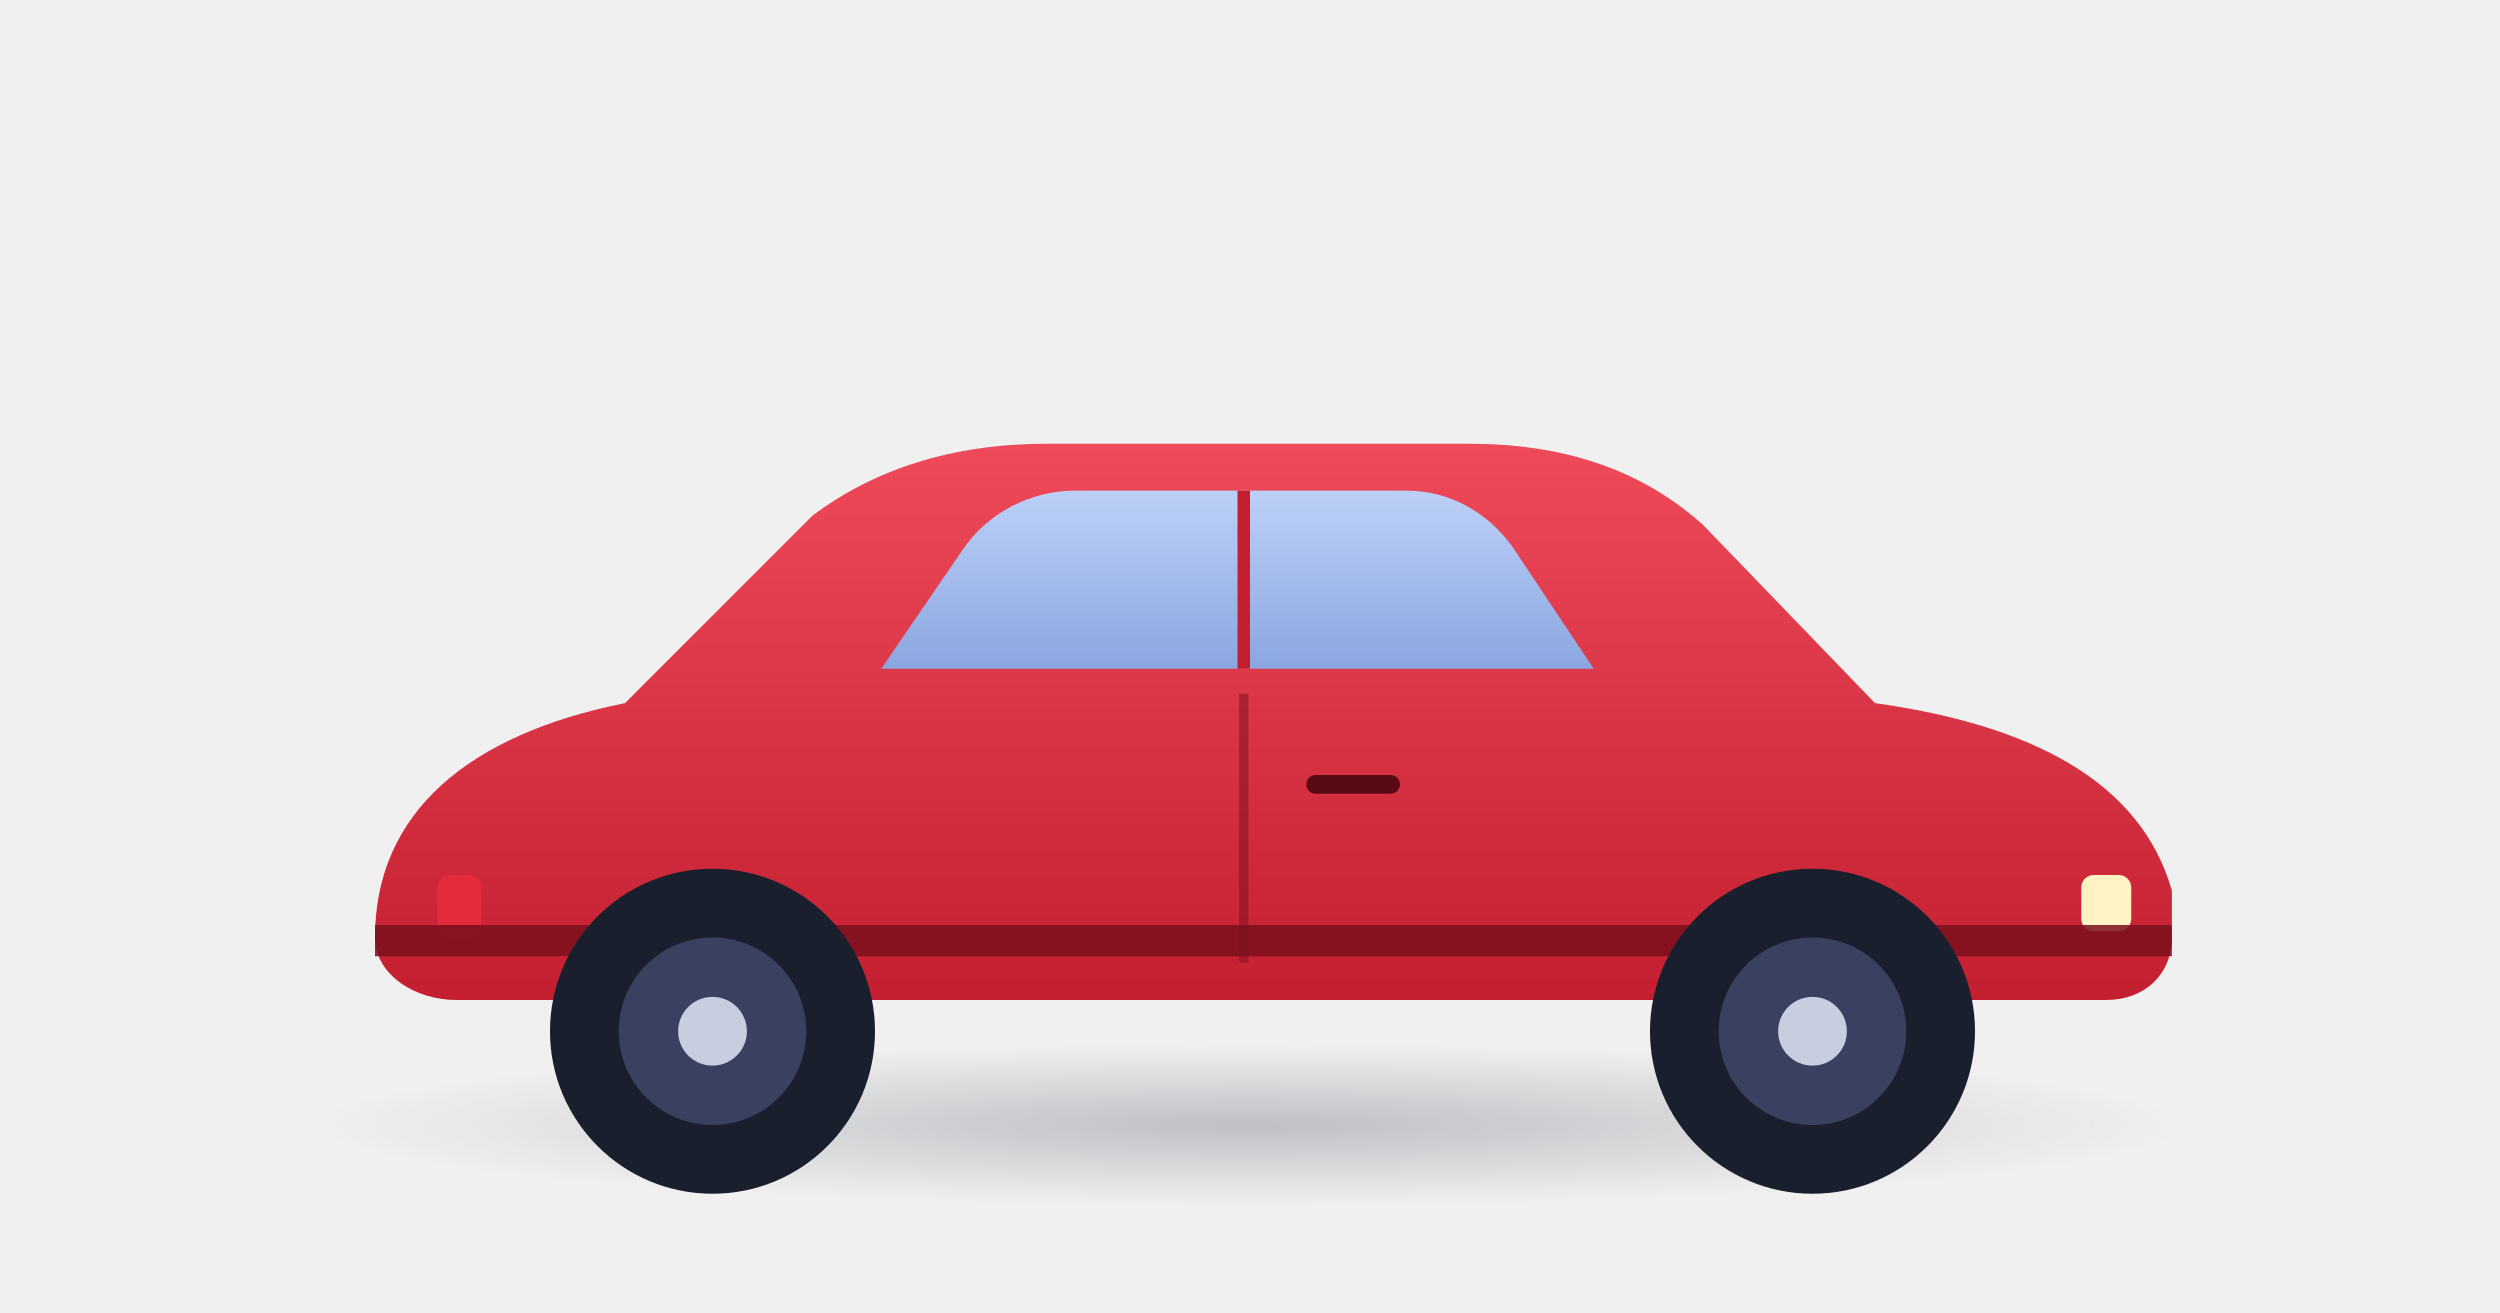
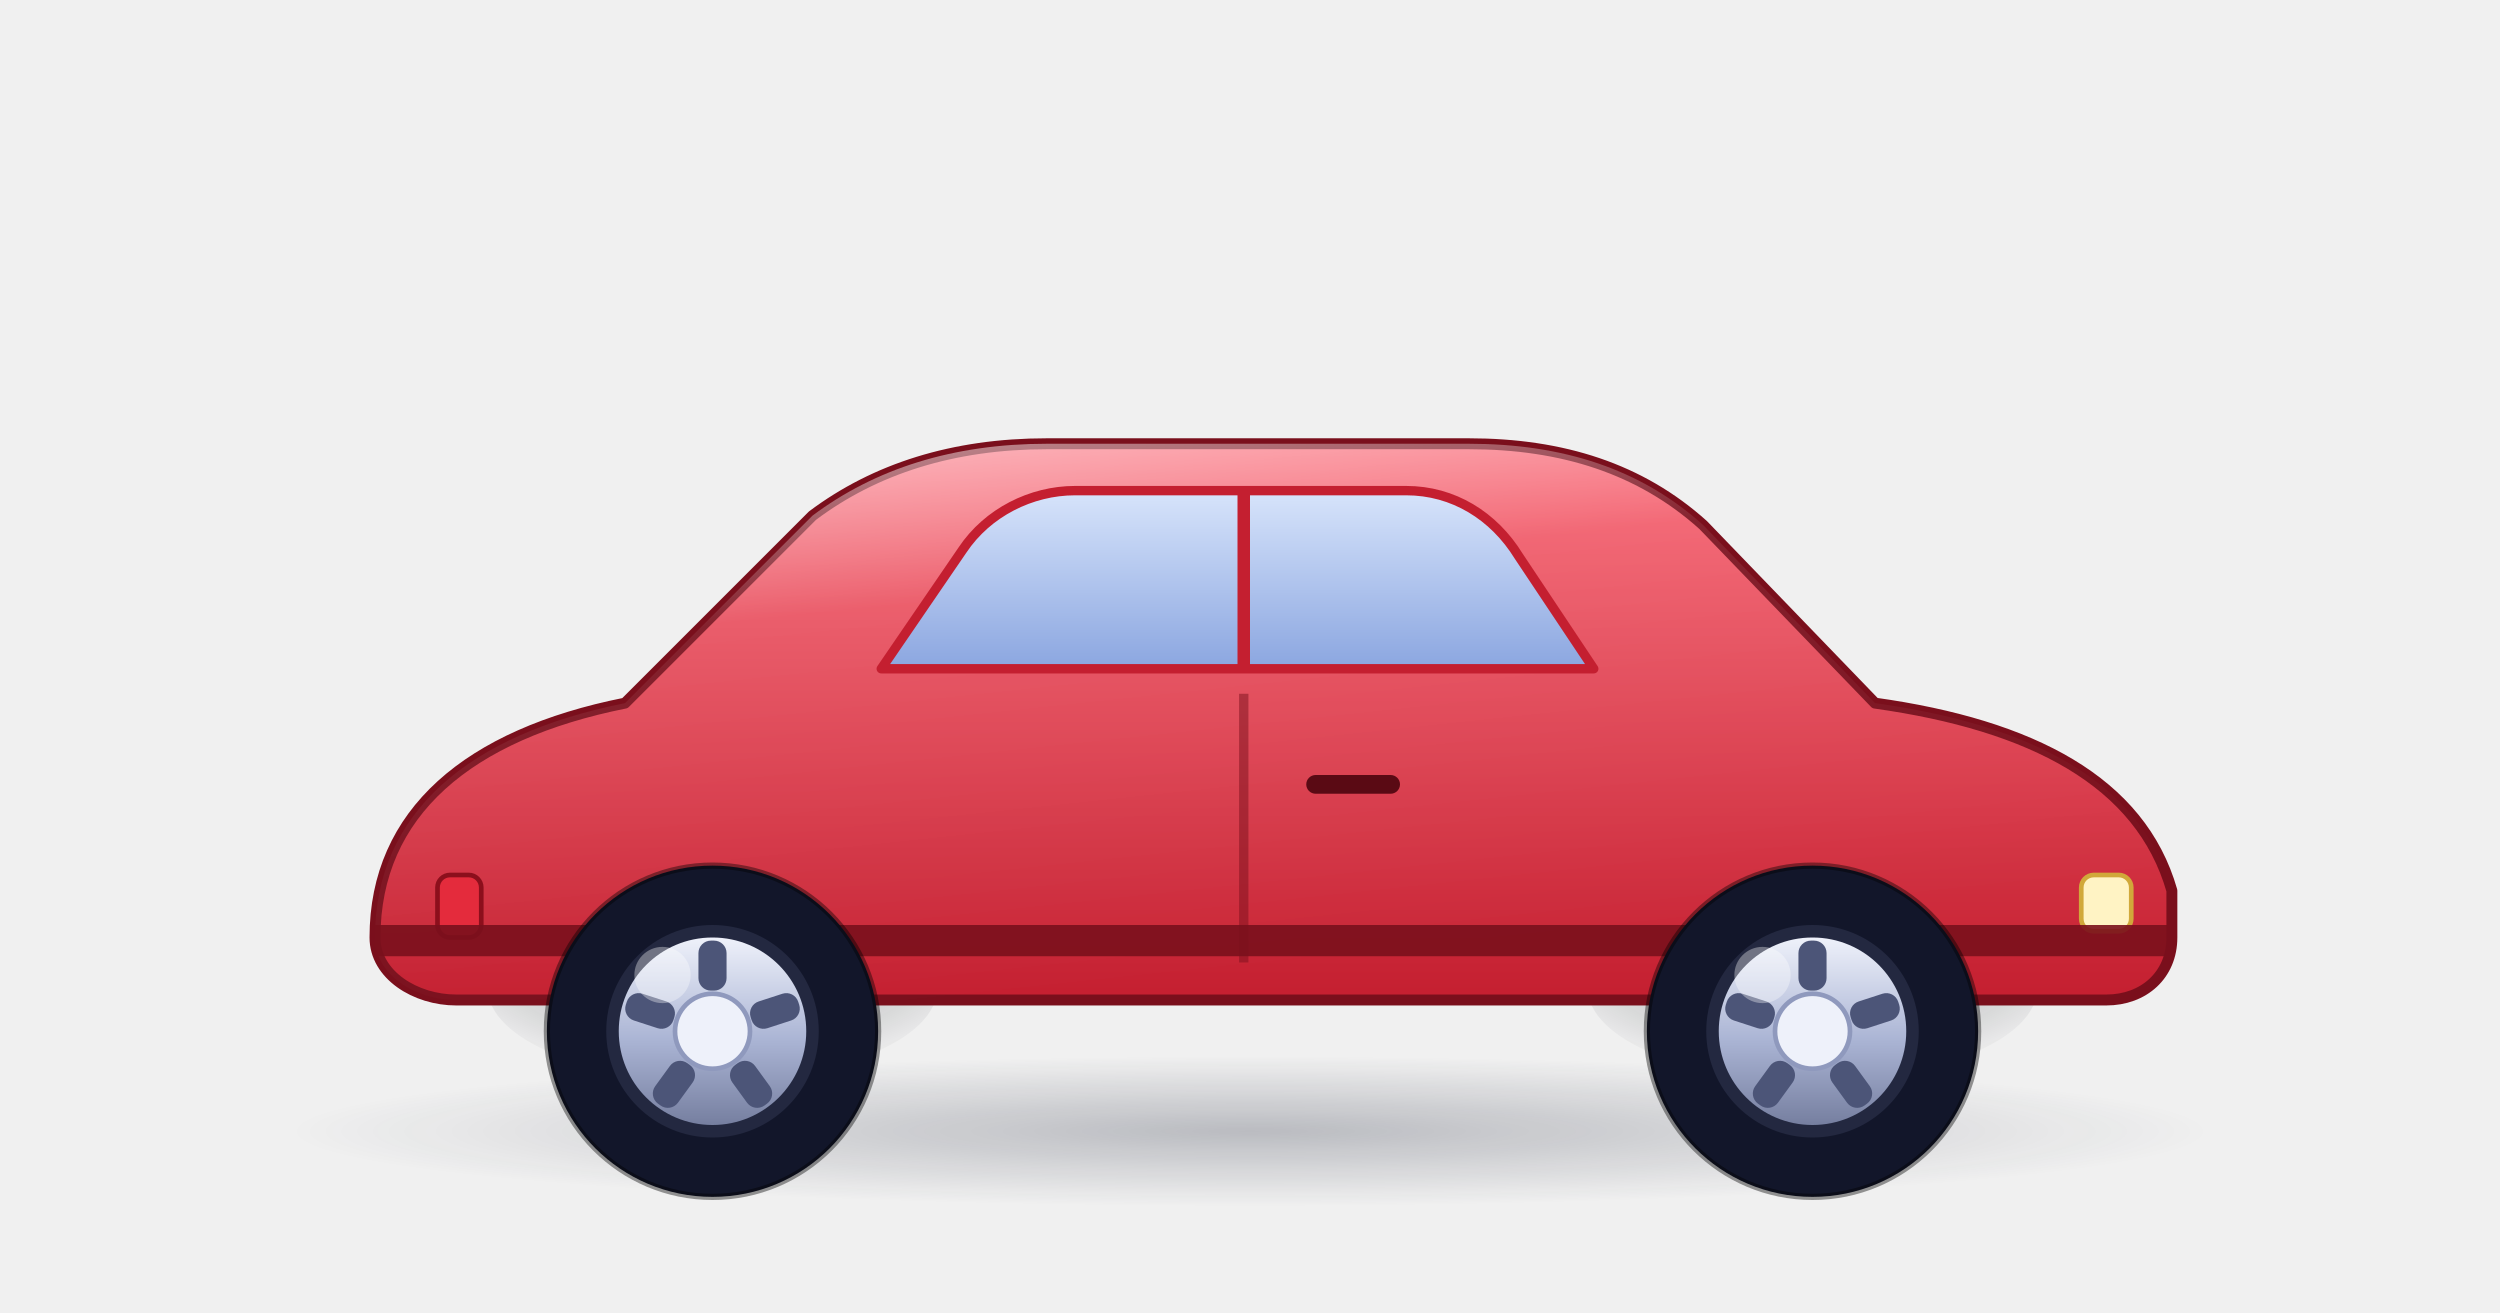
<svg xmlns="http://www.w3.org/2000/svg" viewBox="0 0 800 420" width="800" height="420">
  <defs>
+     <linearGradient id="rim-shared" x1="0" y1="0" x2="0" y2="1">
+       <stop offset="0%" stop-color="#eef1fa" />
+       <stop offset="55%" stop-color="#aab4d4" />
+       <stop offset="100%" stop-color="#767fa0" />
+     </linearGradient>
    <linearGradient id="body-sr" x1="0" y1="0" x2="0" y2="1">
-       <stop offset="0%" stop-color="#ef4a5a" />
+       <stop offset="0%" stop-color="#f96674" />
      <stop offset="100%" stop-color="#c41f30" />
    </linearGradient>
    <linearGradient id="glass-sr" x1="0" y1="0" x2="0" y2="1">
-       <stop offset="0%" stop-color="#bcd0f7" />
+       <stop offset="0%" stop-color="#d7e4fb" />
      <stop offset="100%" stop-color="#8ba6e0" />
    </linearGradient>
+     <linearGradient id="sheen-sr" x1="0" y1="0" x2="0.35" y2="1">
+       <stop offset="0%" stop-color="#ffffff" stop-opacity="0.65" />
+       <stop offset="35%" stop-color="#ffffff" stop-opacity="0.08" />
+       <stop offset="100%" stop-color="#ffffff" stop-opacity="0" />
+     </linearGradient>
    <radialGradient id="shadow-sr" cx="50%" cy="50%" r="50%">
-       <stop offset="0%" stop-color="#10162b" stop-opacity="0.22" />
+       <stop offset="0%" stop-color="#10162b" stop-opacity="0.24" />
      <stop offset="100%" stop-color="#10162b" stop-opacity="0" />
    </radialGradient>
+     <radialGradient id="arch-sr" cx="50%" cy="35%" r="65%">
+       <stop offset="0%" stop-color="#05070f" stop-opacity="0.38" />
+       <stop offset="100%" stop-color="#05070f" stop-opacity="0" />
+     </radialGradient>
+     <linearGradient id="rim-sr" x1="0" y1="0" x2="0" y2="1">
+       <stop offset="0%" stop-color="#e4e9f7" />
+       <stop offset="55%" stop-color="#aab4d4" />
+       <stop offset="100%" stop-color="#767fa0" />
+     </linearGradient>
  </defs>
-   <ellipse cx="400" cy="360" rx="300" ry="26" fill="url(#shadow-sr)" />
-   <path d="M120 300 C120 260 150 235 200 225 L260 165 C280 150 305 142 335 142 L470 142 C500 142 525 150 545 168 L600 225 C650 232 685 250 695 285 L695 300 C695 312 686 320 674 320 L146 320 C133 320 120 312 120 300 Z" fill="url(#body-sr)" />
-   <path d="M282 214 L308 176 C316 164 330 157 344 157 L450 157 C465 157 478 165 486 178 L510 214 Z" fill="url(#glass-sr)" />
+   <ellipse cx="400" cy="362" rx="305" ry="24" fill="url(#shadow-sr)" />
+   <ellipse cx="228" cy="316" rx="72" ry="30" fill="url(#arch-sr)" />
+   <ellipse cx="580" cy="316" rx="72" ry="30" fill="url(#arch-sr)" />
+   <path d="M120 300 C120 260 150 235 200 225 L260 165 C280 150 305 142 335 142 L470 142 C500 142 525 150 545 168 L600 225 C650 232 685 250 695 285 L695 300 C695 312 686 320 674 320 L146 320 C133 320 120 312 120 300 Z" fill="url(#body-sr)" stroke="#7a0f1c" stroke-width="3.5" stroke-linejoin="round" />
+   <path d="M120 300 C120 260 150 235 200 225 L260 165 C280 150 305 142 335 142 L470 142 C500 142 525 150 545 168 L600 225 C650 232 685 250 695 285 L695 300 C695 312 686 320 674 320 L146 320 C133 320 120 312 120 300 Z" fill="url(#sheen-sr)" />
+   <path d="M282 214 L308 176 C316 164 330 157 344 157 L450 157 C465 157 478 165 486 178 L510 214 Z" fill="url(#glass-sr)" stroke="#c41f30" stroke-width="3" stroke-linejoin="round" />
  <line x1="398" y1="157" x2="398" y2="214" stroke="#c41f30" stroke-width="4" />
  <line x1="398" y1="222" x2="398" y2="308" stroke="#7a0f1c" stroke-width="3" opacity="0.5" />
  <rect x="418" y="248" width="30" height="6" rx="3" fill="#5a0a14" />
  <rect x="140" y="280" width="14" height="20" rx="4" fill="#e42b3c" />
+   <rect x="140" y="280" width="14" height="20" rx="4" fill="none" stroke="#8c0f1c" stroke-width="1.5" />
  <rect x="666" y="280" width="16" height="18" rx="4" fill="#fff3c4" />
-   <path d="M120 296 L695 296 L695 306 L120 306 Z" fill="#7a0f1c" opacity="0.85" />
+   <rect x="666" y="280" width="16" height="18" rx="4" fill="none" stroke="#d1a83a" stroke-width="1.5" />
+   <path d="M120 296 L695 296 L695 306 L120 306 Z" fill="#7a0f1c" opacity="0.9" />
  <g>
-     <circle cx="228" cy="330" r="52" fill="#1a1f2e" />
-     <circle cx="228" cy="330" r="30" fill="#3a4160" />
-     <circle cx="228" cy="330" r="11" fill="#c7cee0" />
+     <circle cx="228" cy="330" r="53" fill="#12162a" />
+     <circle cx="228" cy="330" r="53" fill="none" stroke="#000000" stroke-width="2" opacity="0.4" />
+     <circle cx="228" cy="330" r="34" fill="#232840" />
+     <circle cx="228" cy="330" r="30" fill="url(#rim-shared)" />
+     <rect x="223.5" y="301" width="9" height="16" rx="4" fill="#4c5578" transform="rotate(0.0 228 330)" />
+     <rect x="223.5" y="301" width="9" height="16" rx="4" fill="#4c5578" transform="rotate(72.0 228 330)" />
+     <rect x="223.5" y="301" width="9" height="16" rx="4" fill="#4c5578" transform="rotate(144.0 228 330)" />
+     <rect x="223.5" y="301" width="9" height="16" rx="4" fill="#4c5578" transform="rotate(216.0 228 330)" />
+     <rect x="223.5" y="301" width="9" height="16" rx="4" fill="#4c5578" transform="rotate(288.0 228 330)" />
+     <circle cx="228" cy="330" r="12" fill="#eef1fa" />
+     <circle cx="228" cy="330" r="12" fill="none" stroke="#8f99bd" stroke-width="1.5" />
+     <circle cx="212" cy="312" r="9" fill="#ffffff" opacity="0.35" />
  </g>
  <g>
-     <circle cx="580" cy="330" r="52" fill="#1a1f2e" />
-     <circle cx="580" cy="330" r="30" fill="#3a4160" />
-     <circle cx="580" cy="330" r="11" fill="#c7cee0" />
+     <circle cx="580" cy="330" r="53" fill="#12162a" />
+     <circle cx="580" cy="330" r="53" fill="none" stroke="#000000" stroke-width="2" opacity="0.4" />
+     <circle cx="580" cy="330" r="34" fill="#232840" />
+     <circle cx="580" cy="330" r="30" fill="url(#rim-shared)" />
+     <rect x="575.5" y="301" width="9" height="16" rx="4" fill="#4c5578" transform="rotate(0.0 580 330)" />
+     <rect x="575.5" y="301" width="9" height="16" rx="4" fill="#4c5578" transform="rotate(72.0 580 330)" />
+     <rect x="575.5" y="301" width="9" height="16" rx="4" fill="#4c5578" transform="rotate(144.0 580 330)" />
+     <rect x="575.5" y="301" width="9" height="16" rx="4" fill="#4c5578" transform="rotate(216.0 580 330)" />
+     <rect x="575.5" y="301" width="9" height="16" rx="4" fill="#4c5578" transform="rotate(288.0 580 330)" />
+     <circle cx="580" cy="330" r="12" fill="#eef1fa" />
+     <circle cx="580" cy="330" r="12" fill="none" stroke="#8f99bd" stroke-width="1.5" />
+     <circle cx="564" cy="312" r="9" fill="#ffffff" opacity="0.35" />
  </g>
</svg>
